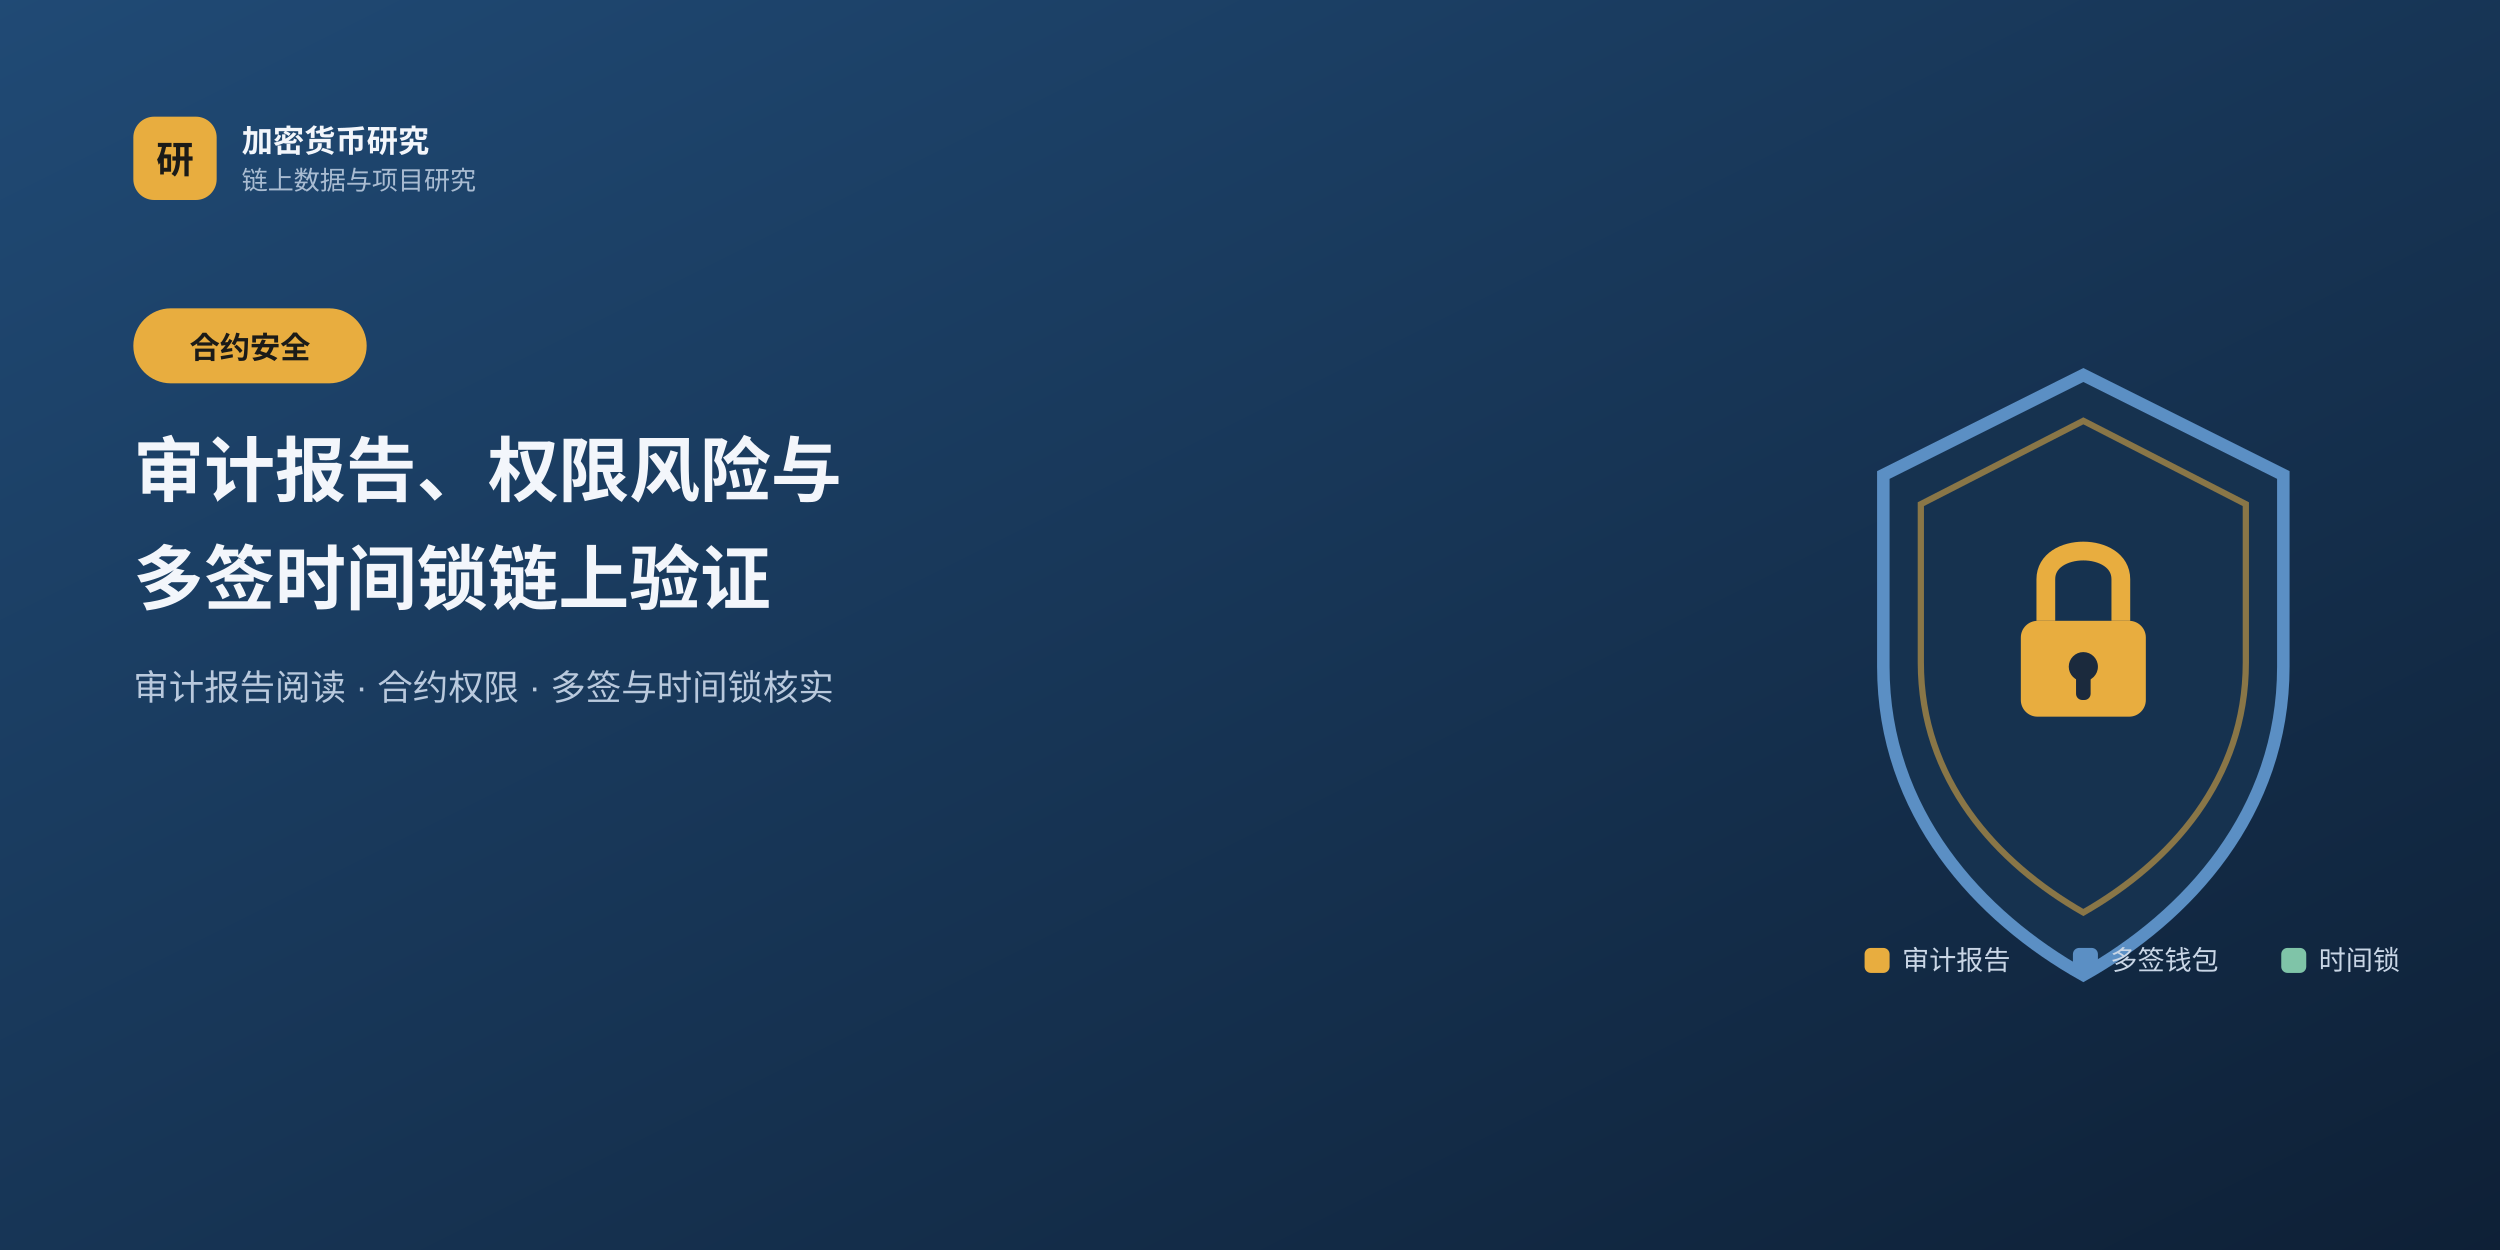
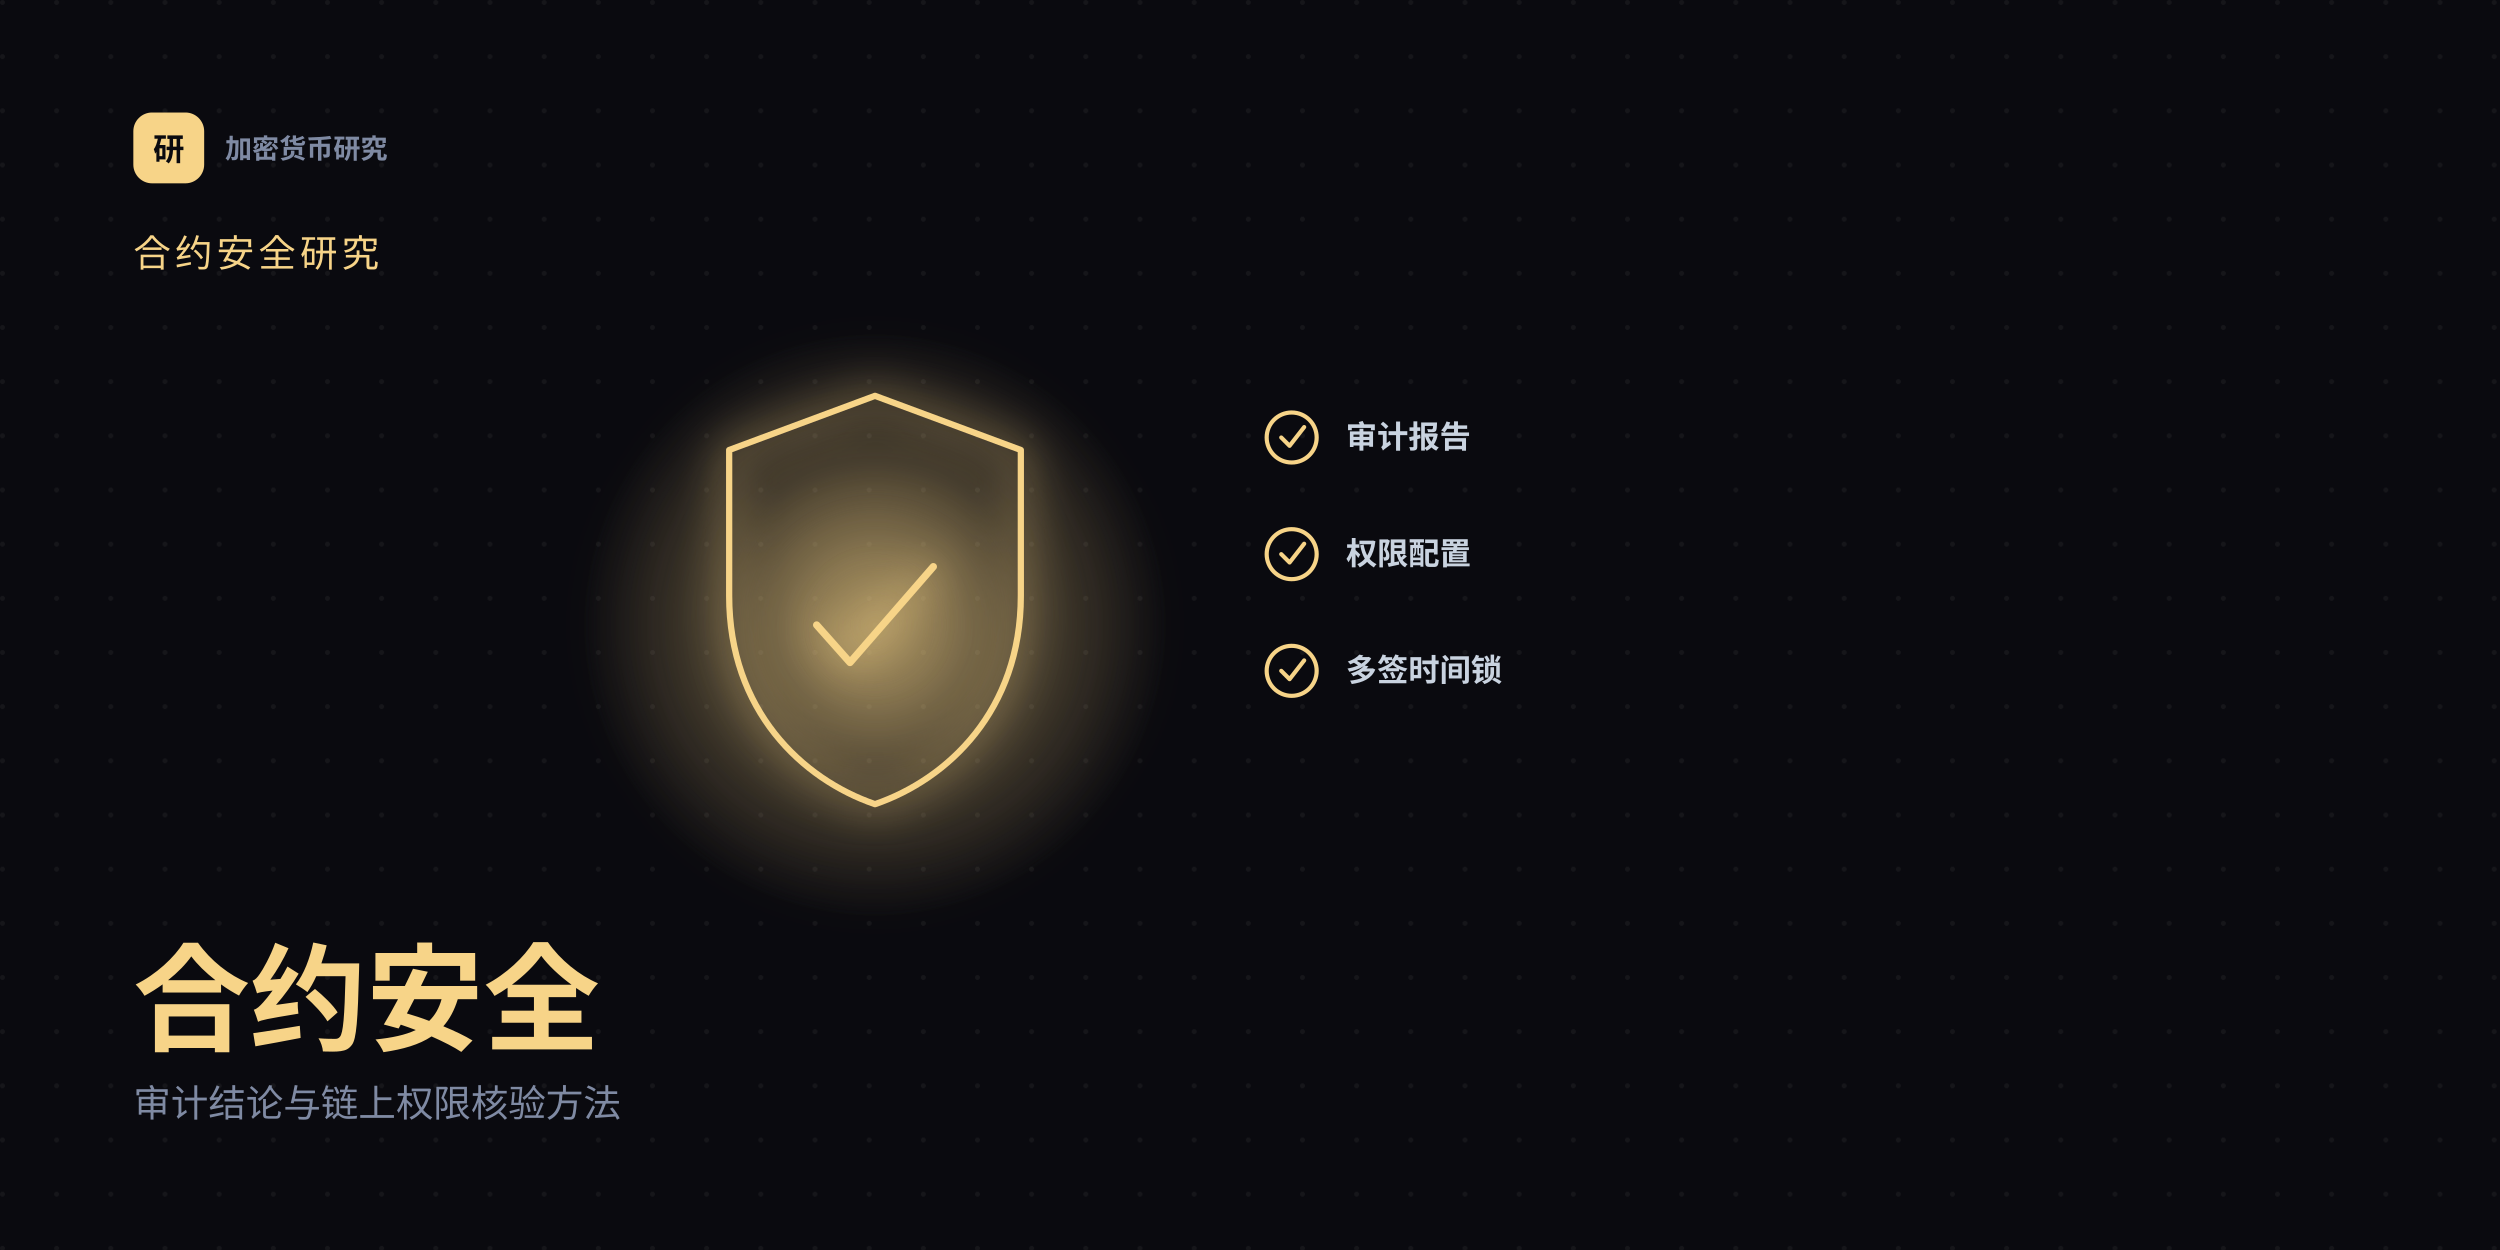
- <svg xmlns="http://www.w3.org/2000/svg" viewBox="0 0 1200 600" role="img" aria-label="智能合约安全与审计报告研究入门 主题配图">
+ <svg xmlns="http://www.w3.org/2000/svg" viewBox="0 0 1200 600" role="img" aria-label="合约安全 主题配图">
  <defs>
-     <linearGradient id="bg" x1="0" y1="0" x2="1" y2="1">
-       <stop offset="0%" stop-color="#204a75" />
-       <stop offset="100%" stop-color="#0e2036" />
-     </linearGradient>
+     <radialGradient id="nodeGlow" cx="50%" cy="50%" r="50%">
+       <stop offset="0%" stop-color="#f7d488" stop-opacity="0.45" />
+       <stop offset="55%" stop-color="#f7d488" stop-opacity="0.14" />
+       <stop offset="100%" stop-color="#f7d488" stop-opacity="0" />
+     </radialGradient>
+     <filter id="softGlow" x="-80%" y="-80%" width="260%" height="260%">
+       <feGaussianBlur stdDeviation="10" result="b" />
+       <feMerge>
+         <feMergeNode in="b" />
+         <feMergeNode in="SourceGraphic" />
+       </feMerge>
+     </filter>
+     <pattern id="dots" width="26" height="26" patternUnits="userSpaceOnUse">
+       <circle cx="1.2" cy="1.2" r="1.2" fill="#ffffff" fill-opacity="0.05" />
+     </pattern>
  </defs>
-   <rect width="1200" height="600" fill="url(#bg)" />
-   <g transform="translate(64,56)">
-     <rect x="0" y="0" width="40" height="40" rx="10" fill="#e8ad3f" />
-     <text x="20" y="27" font-family="'Segoe UI',Arial,sans-serif" font-size="18" font-weight="700" fill="#1b1b18" text-anchor="middle">研</text>
-     <text x="52" y="17" font-family="'Segoe UI',Arial,sans-serif" font-size="15" font-weight="700" fill="#f3f6fb">加密货币研究</text>
-     <text x="52" y="35" font-family="'Segoe UI',Arial,sans-serif" font-size="12.5" fill="#a9bcd2">链上数据与项目研究</text>
+   <rect width="1200" height="600" fill="#0a0a0f" />
+   <rect width="1200" height="600" fill="url(#dots)" />
+   <g transform="translate(64,54)">
+     <rect x="0" y="0" width="34" height="34" rx="9" fill="#f7d488" />
+     <text x="17" y="23" font-family="'Segoe UI',Arial,sans-serif" font-size="15" font-weight="700" fill="#0a0a0f" text-anchor="middle">研</text>
+     <text x="44" y="22" font-family="'Segoe UI',Arial,sans-serif" font-size="13" font-weight="600" fill="#7f8aa3">加密货币研究</text>
  </g>
-   <g transform="translate(64,148)">
-     <rect x="0" y="0" width="112" height="36" rx="18" fill="#e8ad3f" />
-     <text x="56" y="24" font-family="'Segoe UI',Arial,sans-serif" font-size="14.5" font-weight="700" fill="#1b1b18" text-anchor="middle">合约安全</text>
+   <text x="64" y="128" font-family="'Consolas','Segoe UI',monospace" font-size="18" letter-spacing="2" fill="#f7d488">合约安全研究</text>
+   <g filter="url(#softGlow)">
+     <circle cx="420" cy="300" r="140" fill="url(#nodeGlow)" />
+     <path d="M420 190 l70 26 v70 c0 55 -35 88 -70 100 c-35 -12 -70 -45 -70 -100 v-70 z" fill="none" stroke="#f7d488" stroke-width="3" stroke-linejoin="round" />
+     <path d="M392 300 l16 18 l40 -46" fill="none" stroke="#f7d488" stroke-width="3.5" stroke-linecap="round" stroke-linejoin="round" />
  </g>
-   <g font-family="'Segoe UI',Arial,sans-serif" font-weight="700" fill="#f3f6fb">
-     <text x="64" y="238" font-size="34">审计报告、权限风险与</text>
-     <text x="64" y="290" font-size="34">多签时间锁链上验证</text>
+   <g transform="translate(620,210)">
+     <circle r="12" fill="none" stroke="#f7d488" stroke-width="2" />
+     <path d="M-5 0 L-1 4 L6 -5" fill="none" stroke="#f7d488" stroke-width="2" stroke-linecap="round" stroke-linejoin="round" />
+     <text x="26" y="5" font-family="'Segoe UI',Arial,sans-serif" font-size="15" font-weight="600" fill="#c9d3e0">审计报告</text>
  </g>
-   <text x="64" y="336" font-family="'Segoe UI',Arial,sans-serif" font-size="17" fill="#b9c9dd">审计报告阅读 · 合约权限 · 多签与时间锁核实</text>
-   <g transform="translate(1000,300)">
-     <path d="M0,-120 L96,-72 L96,20 C96,90 50,140 0,168 C-50,140 -96,90 -96,20 L-96,-72 Z" fill="#16324f" stroke="#5b8fc4" stroke-width="6" />
-     <path d="M0,-98 L78,-58 L78,18 C78,74 42,114 0,138 C-42,114 -78,74 -78,18 L-78,-58 Z" fill="none" stroke="#e8ad3f" stroke-width="3" opacity="0.55" />
-     <g transform="translate(0,4)">
-       <rect x="-30" y="-6" width="60" height="46" rx="8" fill="#e8ad3f" />
-       <path d="M-18,-6 L-18,-26 C-18,-44 18,-44 18,-26 L18,-6" fill="none" stroke="#e8ad3f" stroke-width="9" />
-       <circle cx="0" cy="16" r="7" fill="#1b2a3d" />
-       <rect x="-3.5" y="16" width="7" height="16" rx="3" fill="#1b2a3d" />
-     </g>
+   <g transform="translate(620,266)">
+     <circle r="12" fill="none" stroke="#f7d488" stroke-width="2" />
+     <path d="M-5 0 L-1 4 L6 -5" fill="none" stroke="#f7d488" stroke-width="2" stroke-linecap="round" stroke-linejoin="round" />
+     <text x="26" y="5" font-family="'Segoe UI',Arial,sans-serif" font-size="15" font-weight="600" fill="#c9d3e0">权限配置</text>
  </g>
-   <g transform="translate(895,455)" font-family="'Segoe UI',Arial,sans-serif" font-size="13" fill="#c9d6e6">
-     <g transform="translate(0,0)">
-       <rect width="12" height="12" rx="3" fill="#e8ad3f" />
-       <text x="18" y="10.5">审计报告</text>
-     </g>
-     <g transform="translate(100,0)">
-       <rect width="12" height="12" rx="3" fill="#5b8fc4" />
-       <text x="18" y="10.5">多签钱包</text>
-     </g>
-     <g transform="translate(200,0)">
-       <rect width="12" height="12" rx="3" fill="#7fc4a8" />
-       <text x="18" y="10.5">时间锁</text>
-     </g>
+   <g transform="translate(620,322)">
+     <circle r="12" fill="none" stroke="#f7d488" stroke-width="2" />
+     <path d="M-5 0 L-1 4 L6 -5" fill="none" stroke="#f7d488" stroke-width="2" stroke-linecap="round" stroke-linejoin="round" />
+     <text x="26" y="5" font-family="'Segoe UI',Arial,sans-serif" font-size="15" font-weight="600" fill="#c9d3e0">多签时间锁</text>
  </g>
+   <g font-family="'Segoe UI',Arial,sans-serif" font-weight="800">
+     <text x="64" y="500" font-size="56" fill="#f7d488">合约安全</text>
+   </g>
+   <text x="64" y="536" font-family="'Segoe UI',Arial,sans-serif" font-size="18" fill="#7f8aa3">审计结论与链上权限核验方法</text>
</svg>
